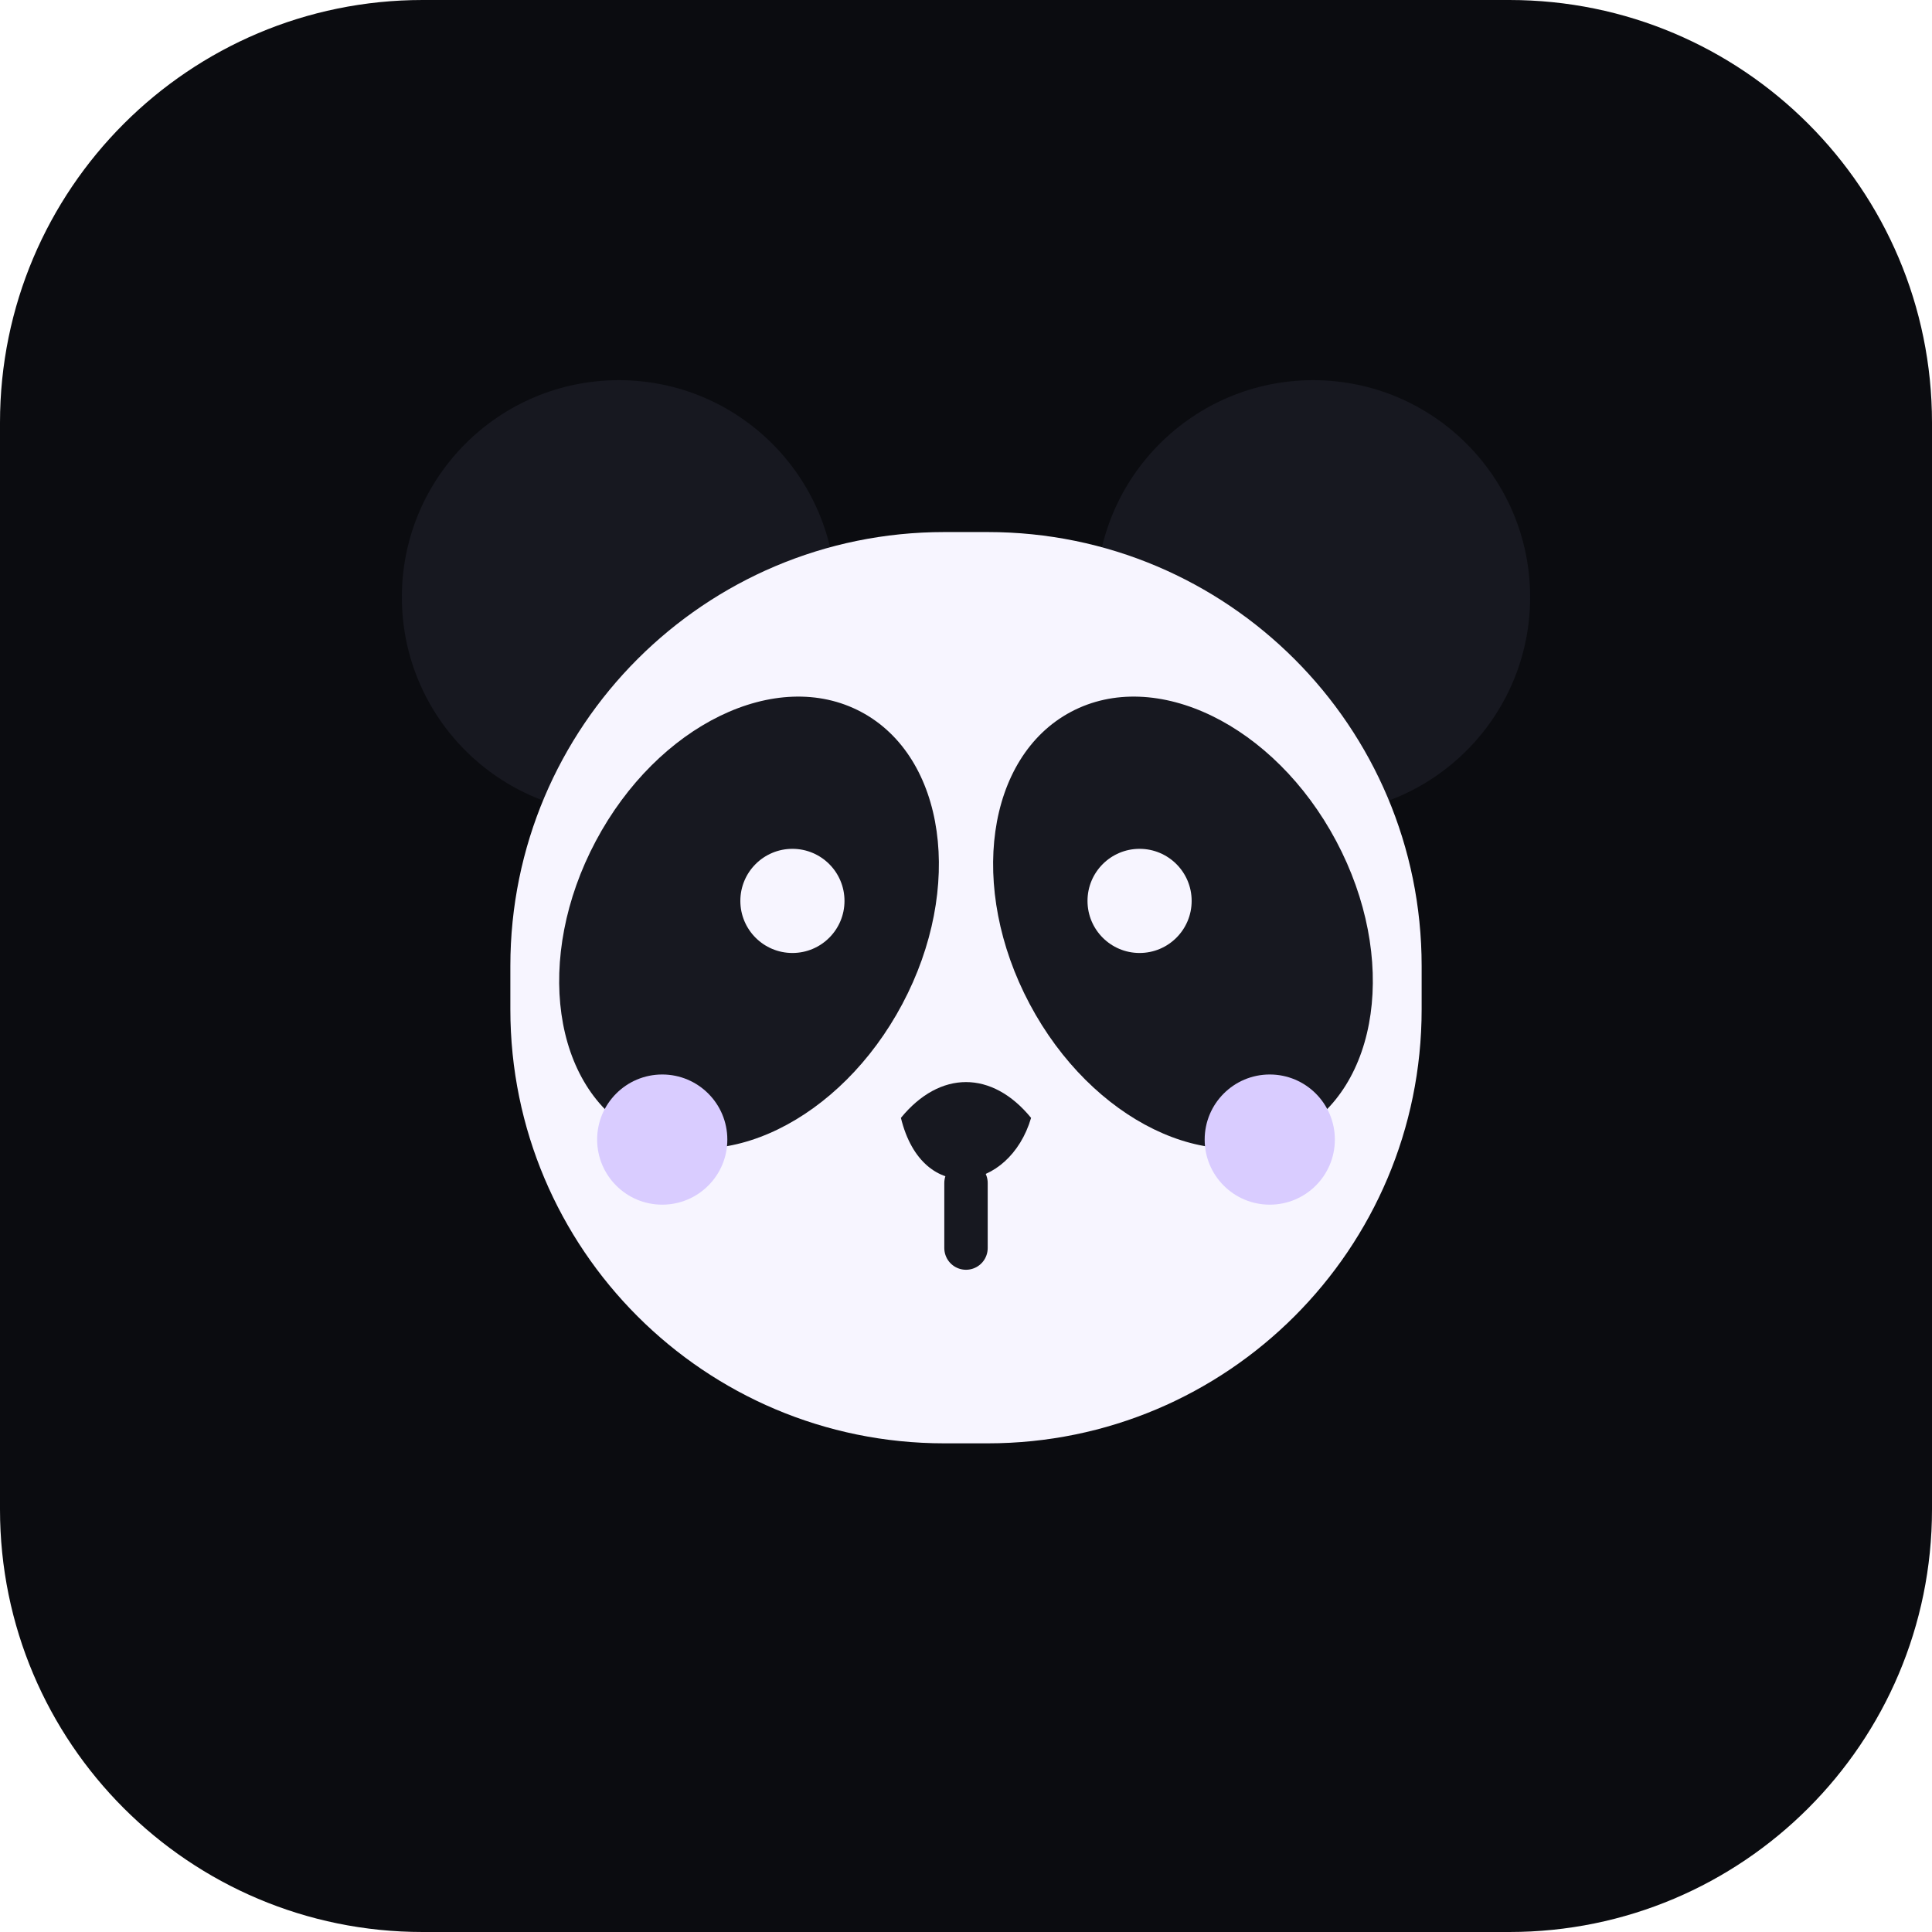
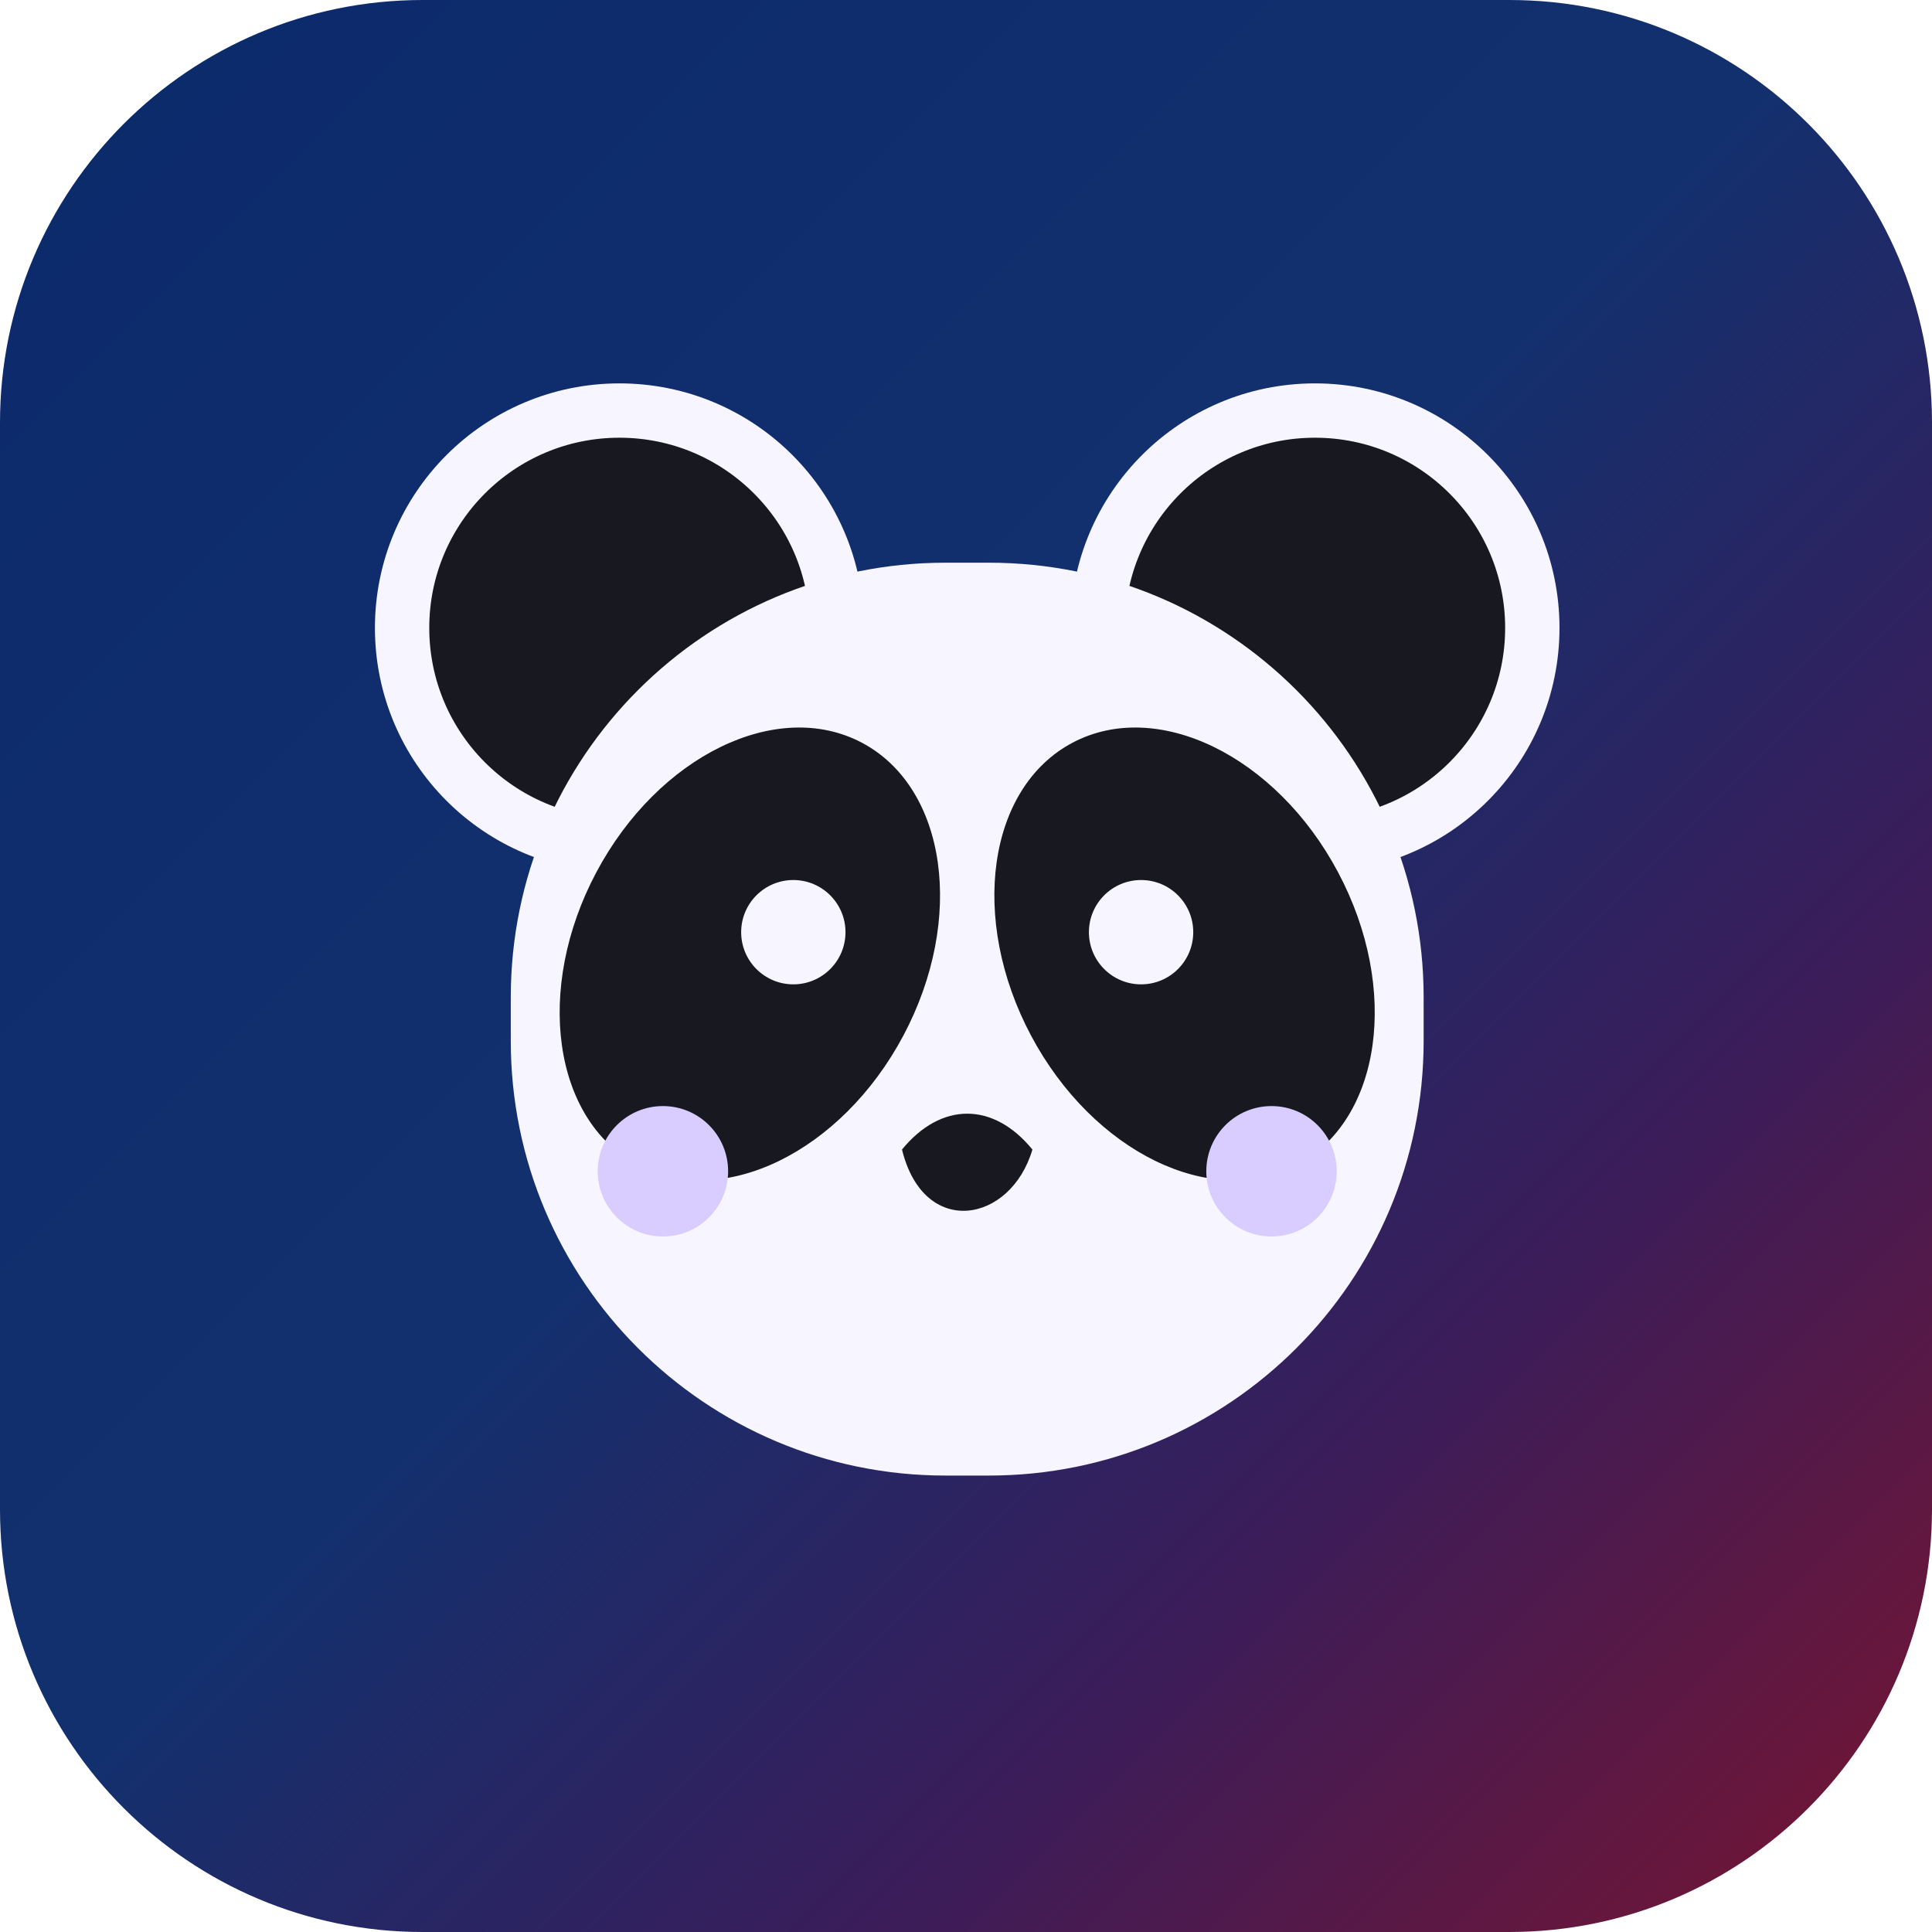
- <svg xmlns="http://www.w3.org/2000/svg" viewBox="0 0 512 512" width="512" height="512">
-   <rect width="512" height="512" rx="112" fill="#0b0c10" />
-   <g transform="translate(72 72) scale(5.75)">
-     <circle cx="16" cy="15" r="10" fill="#171820" />
-     <circle cx="48" cy="15" r="10" fill="#171820" />
+ <svg xmlns="http://www.w3.org/2000/svg" viewBox="0 0 64 64">
+   <defs>
+     <linearGradient id="g" x1="0" y1="0" x2="1" y2="1">
+       <stop offset="0" stop-color="#0b2a6b" />
+       <stop offset=".48" stop-color="#13306e" />
+       <stop offset=".72" stop-color="#3a1d5a" />
+       <stop offset="1" stop-color="#7a1430" />
+     </linearGradient>
+   </defs>
+   <rect width="64" height="64" rx="14" fill="url(#g)" />
+   <g transform="translate(9 10) scale(.72)">
+     <circle cx="16" cy="15" r="10" fill="#171820" stroke="#f7f5ff" stroke-width="2.5" />
+     <circle cx="48" cy="15" r="10" fill="#171820" stroke="#f7f5ff" stroke-width="2.5" />
    <rect x="11" y="12" width="42" height="42" rx="20" fill="#f7f5ff" />
    <ellipse cx="22" cy="30" rx="8" ry="11" transform="rotate(28 22 30)" fill="#171820" />
    <ellipse cx="42" cy="30" rx="8" ry="11" transform="rotate(-28 42 30)" fill="#171820" />
    <circle cx="24" cy="29" r="2.4" fill="#f7f5ff" />
    <circle cx="40" cy="29" r="2.4" fill="#f7f5ff" />
    <path d="M29 39c1.8-2.2 4.2-2.2 6 0-1 3.4-5 4.1-6 0Z" fill="#171820" />
-     <path d="M32 42v3" stroke="#171820" stroke-width="2" stroke-linecap="round" />
    <circle cx="18" cy="40" r="3" fill="#d9ccff" />
    <circle cx="46" cy="40" r="3" fill="#d9ccff" />
  </g>
</svg>
